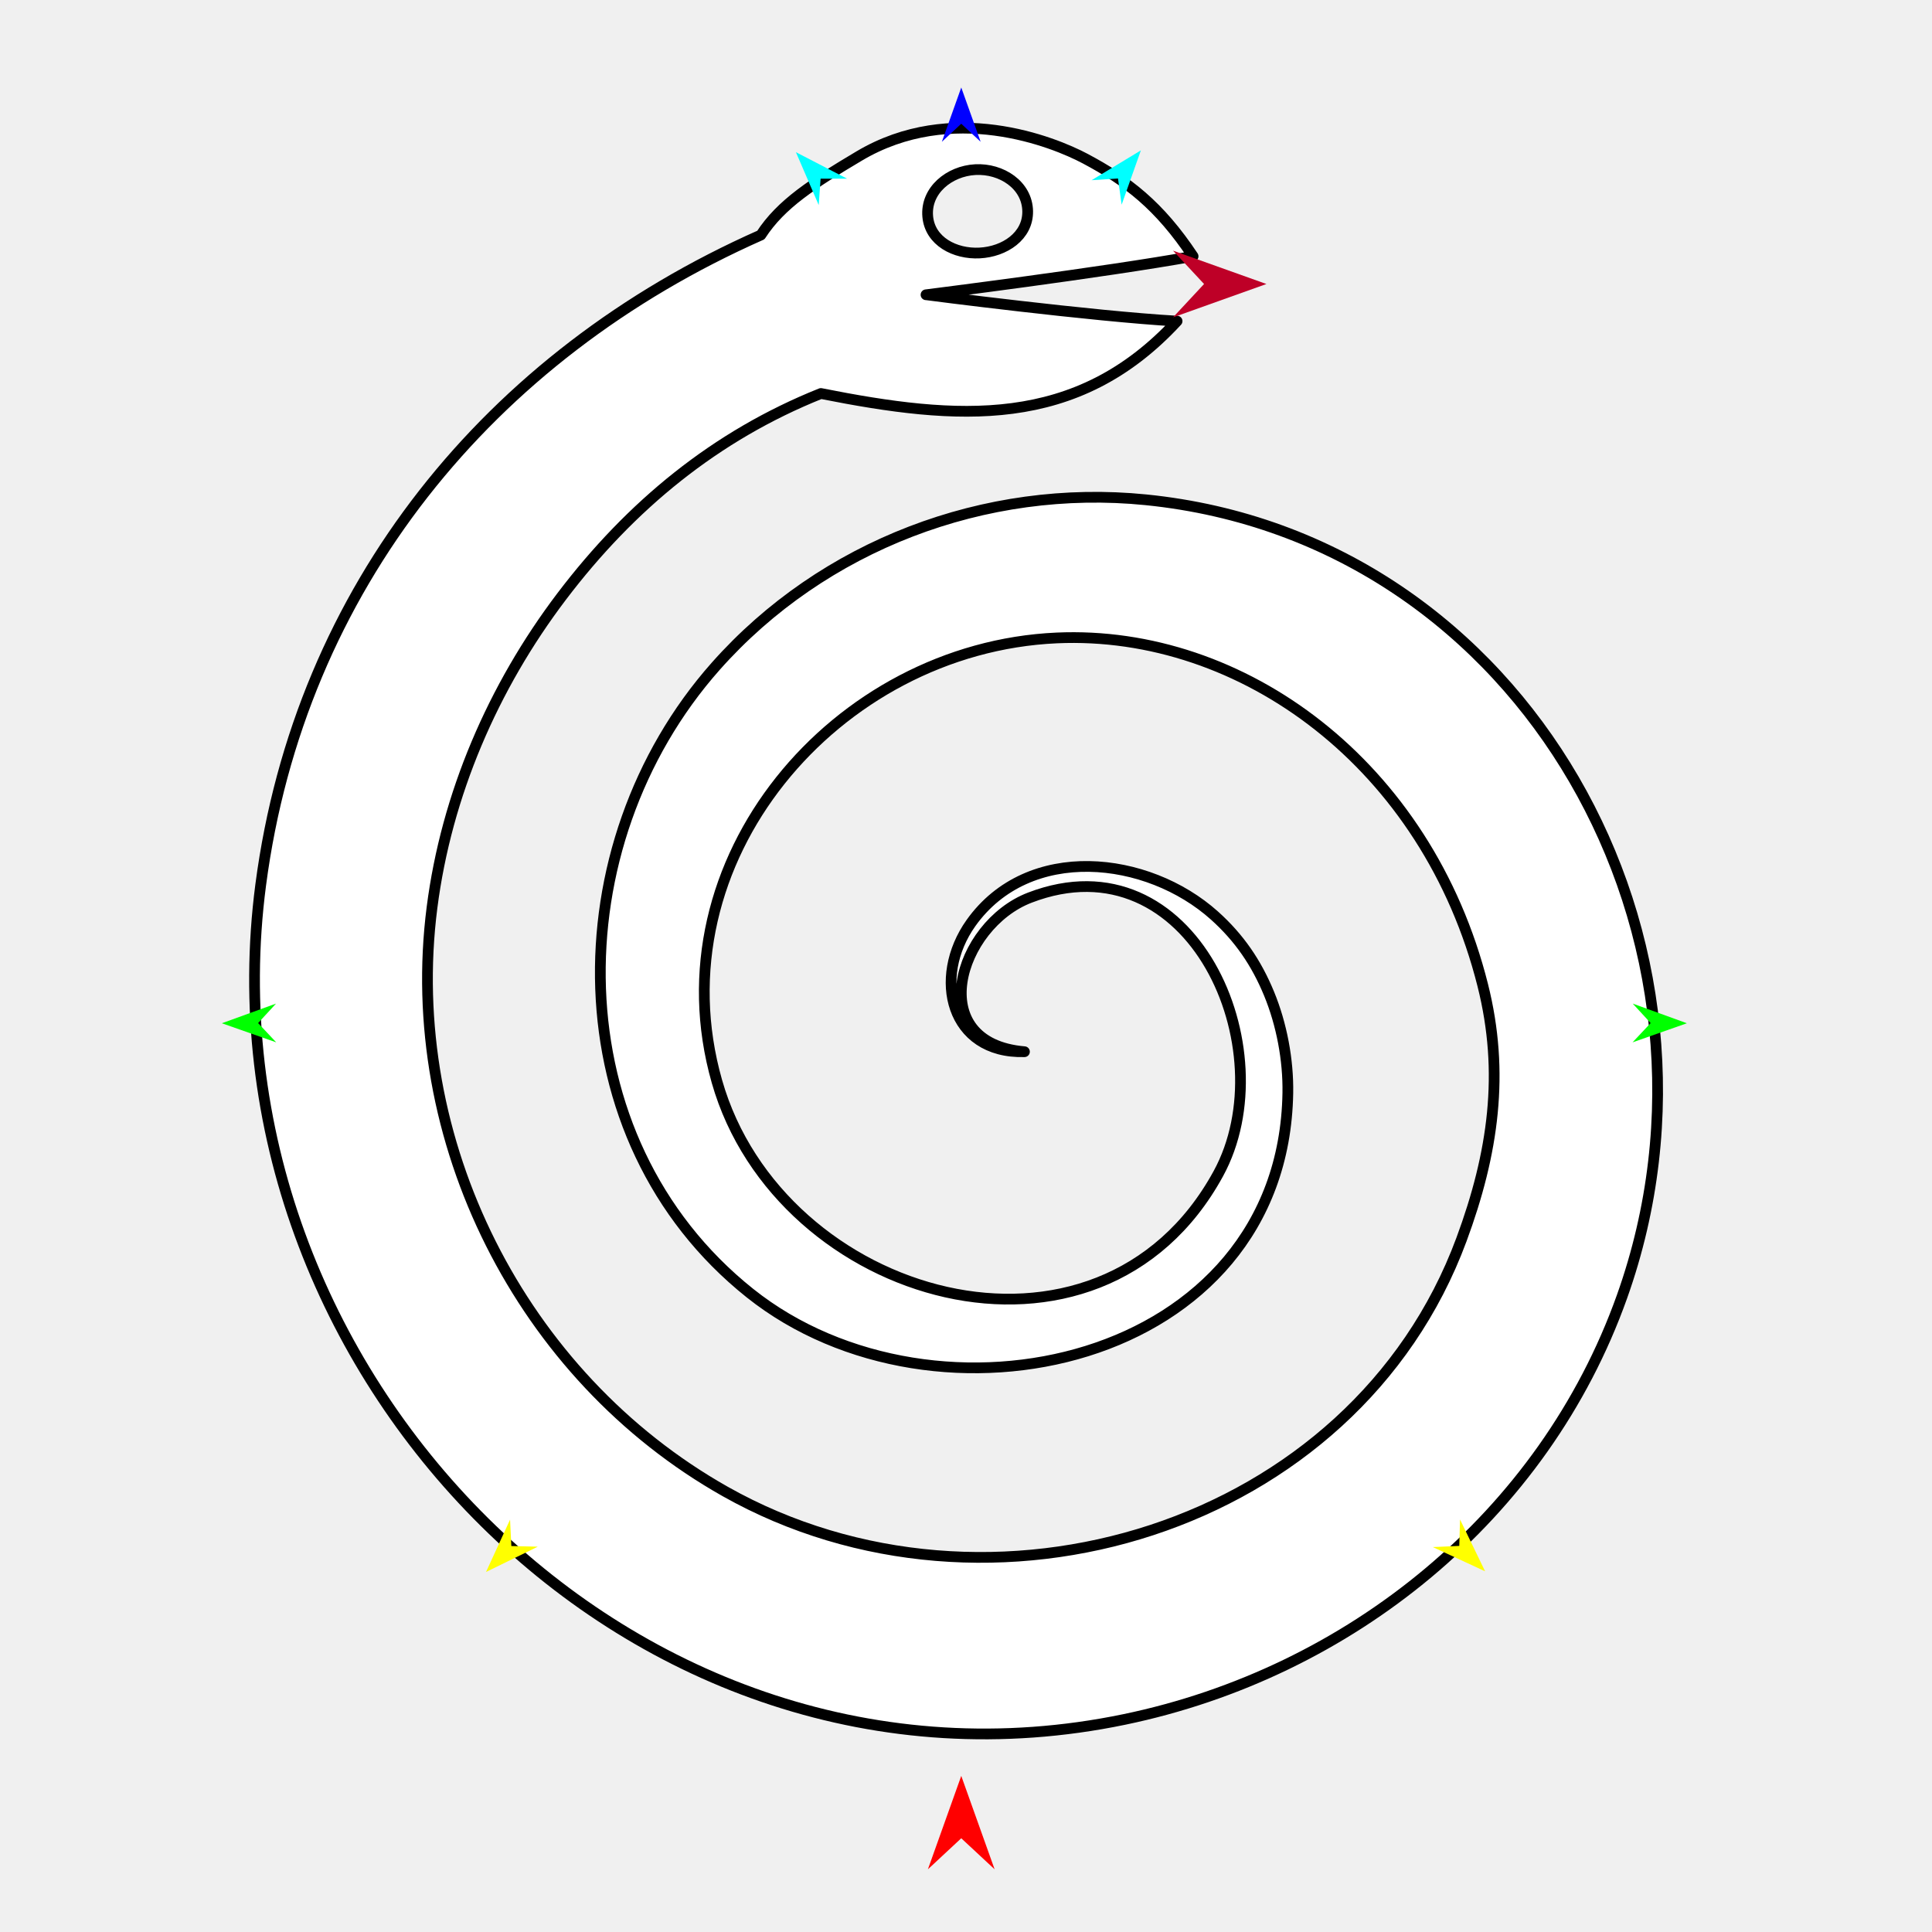
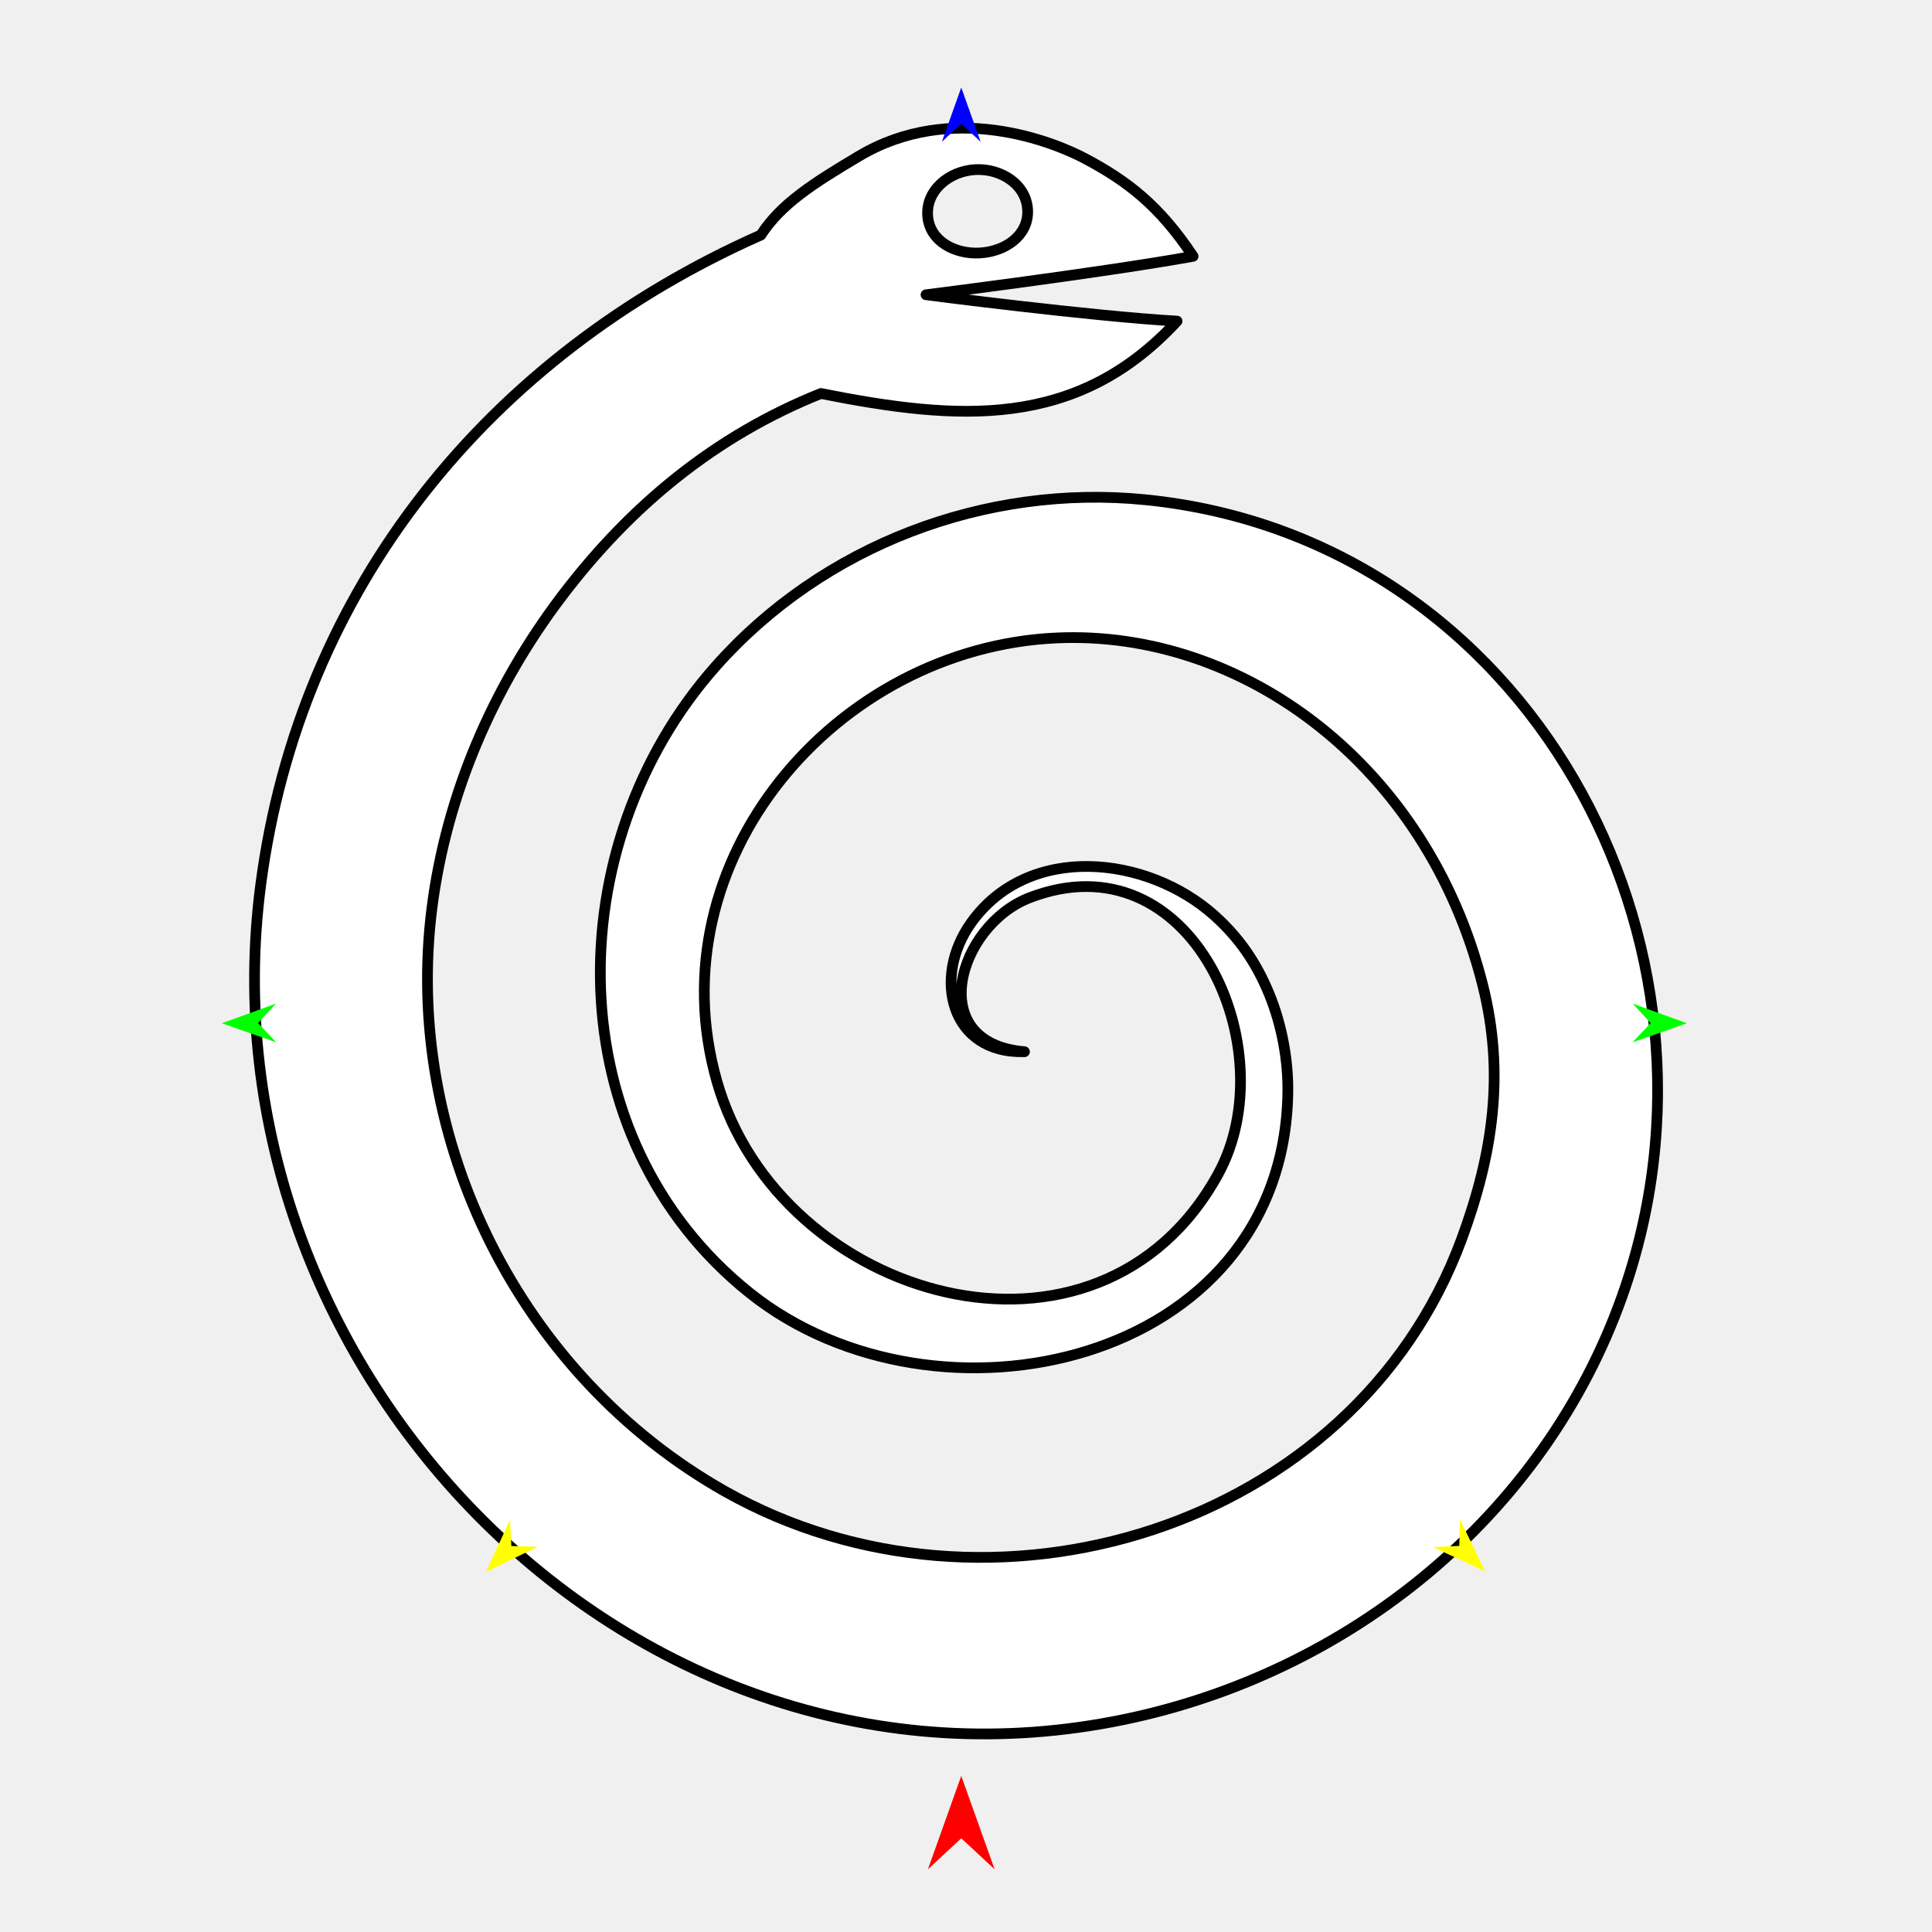
<svg xmlns="http://www.w3.org/2000/svg" version="1.1" id="Frame_0" width="720px" height="720px">
  <g id="snake_spiral">
    <g id="snake_spiral">
      <path fill="#ffffff" fill-rule="evenodd" stroke="#000000" stroke-width="4" stroke-linecap="round" stroke-linejoin="round" d="M 365.085 94.279 C 374.360 93.801 383.141 87.987 382.984 78.701 C 382.820 68.954 373.207 62.695 363.472 63.217 C 353.746 63.738 344.878 70.977 345.738 80.678 C 346.557 89.898 355.842 94.756 365.085 94.279 M 393.836 237.740 C 462.921 234.656 531.883 284.900 552.580 367.149 C 560.785 399.754 556.568 429.715 544.649 461.929 C 504.583 570.222 368.293 611.109 270.297 555.846 C 194.068 512.857 149.897 424.784 160.999 338.207 C 166.394 296.137 183.739 256.026 209.289 222.320 C 235.074 188.304 266.751 162.328 305.923 146.647 C 356.852 156.748 401.090 160.354 438.665 119.672 C 407.160 117.901 345.108 109.850 345.099 109.849 C 345.109 109.847 411.651 101.500 444.632 95.516 C 432.006 76.508 420.025 67.424 404.495 59.156 C 392.525 52.783 354.729 37.588 320.170 58.149 C 302.907 68.419 291.055 76.010 283.549 87.595 C 182.345 132.416 111.681 219.061 97.162 329.738 C 73.453 510.484 236.091 678.748 418.987 640.791 C 502.851 623.387 575.309 565.111 604.487 483.177 C 651.571 350.965 568.837 200.556 427.056 186.260 C 367.202 180.225 306.735 203.168 266.718 248.309 C 207.668 314.919 207.124 424.209 279.502 481.924 C 348.851 537.224 478.223 509.010 479.939 407.329 C 480.147 395.021 477.639 381.708 472.945 370.317 C 468.218 358.845 461.847 349.502 452.605 341.211 C 427.650 318.823 383.309 313.854 361.861 343.977 C 347.331 364.385 354.233 392.728 381.784 391.941 C 344.032 388.763 356.931 344.827 383.787 334.526 C 444.254 311.333 479.215 391.234 454.055 437.353 C 409.470 519.082 290.521 484.877 267.177 403.032 C 243.682 320.661 311.519 241.415 393.836 237.740 Z" />
    </g>
    <g id="specs_2">
      <path fill="#ff0000" fill-rule="evenodd" stroke="none" d="M 358.232 661.824 C 358.233 661.827 370.664 696.633 370.665 696.636 C 370.664 696.635 358.233 685.069 358.232 685.068 C 358.231 685.069 345.800 696.635 345.799 696.636 C 345.800 696.633 358.231 661.827 358.232 661.824 Z" />
      <path fill="#0000ff" fill-rule="evenodd" stroke="none" d="M 358.232 32.612 C 358.233 32.614 365.453 52.832 365.454 52.834 C 365.453 52.833 358.233 46.115 358.232 46.115 C 358.231 46.115 351.011 52.833 351.010 52.834 C 351.011 52.832 358.231 32.614 358.232 32.612 Z" />
      <path fill="#00ff00" fill-rule="evenodd" stroke="none" d="M 82.681 381.336 C 82.683 381.336 102.865 374.013 102.867 374.012 C 102.866 374.013 96.185 381.268 96.184 381.268 C 96.185 381.269 102.939 388.456 102.940 388.456 C 102.938 388.456 82.683 381.337 82.681 381.336 Z" />
      <path fill="#ffff00" fill-rule="evenodd" stroke="none" d="M 181.128 585.821 C 181.129 585.819 190.090 566.310 190.091 566.308 C 190.091 566.309 190.563 576.161 190.563 576.162 C 190.564 576.162 200.423 576.401 200.424 576.401 C 200.422 576.402 181.130 585.820 181.128 585.821 Z" />
      <path fill="#ffff00" fill-rule="evenodd" stroke="none" d="M 553.457 585.582 C 553.456 585.580 544.106 566.255 544.105 566.253 C 544.105 566.254 543.831 576.113 543.831 576.114 C 543.830 576.114 533.977 576.551 533.976 576.551 C 533.978 576.551 553.455 585.581 553.457 585.582 Z" />
      <path fill="#00ff00" fill-rule="evenodd" stroke="none" d="M 628.657 381.336 C 628.655 381.336 608.474 374.013 608.472 374.012 C 608.472 374.013 615.154 381.268 615.155 381.268 C 615.154 381.269 608.399 388.456 608.399 388.456 C 608.401 388.456 628.655 381.337 628.657 381.336 Z" />
-       <path fill="#00ffff" fill-rule="evenodd" stroke="none" d="M 425.172 56.039 C 425.171 56.041 418.004 76.279 418.003 76.281 C 418.003 76.280 416.646 66.511 416.646 66.510 C 416.645 66.510 406.804 67.159 406.803 67.159 C 406.805 67.158 425.170 56.040 425.172 56.039 Z" />
-       <path fill="#00ffff" fill-rule="evenodd" stroke="none" d="M 296.610 56.710 C 296.611 56.712 305.112 76.426 305.113 76.428 C 305.113 76.427 305.816 66.589 305.816 66.589 C 305.817 66.589 315.679 66.581 315.680 66.581 C 315.678 66.580 296.612 56.711 296.610 56.710 Z" />
-       <path fill="#be0027" fill-rule="evenodd" stroke="none" d="M 471.961 105.841 C 471.957 105.840 437.151 93.410 437.148 93.408 C 437.149 93.410 448.715 105.840 448.716 105.841 C 448.715 105.843 437.149 118.273 437.148 118.274 C 437.151 118.273 471.957 105.843 471.961 105.841 Z" />
    </g>
  </g>
</svg>
